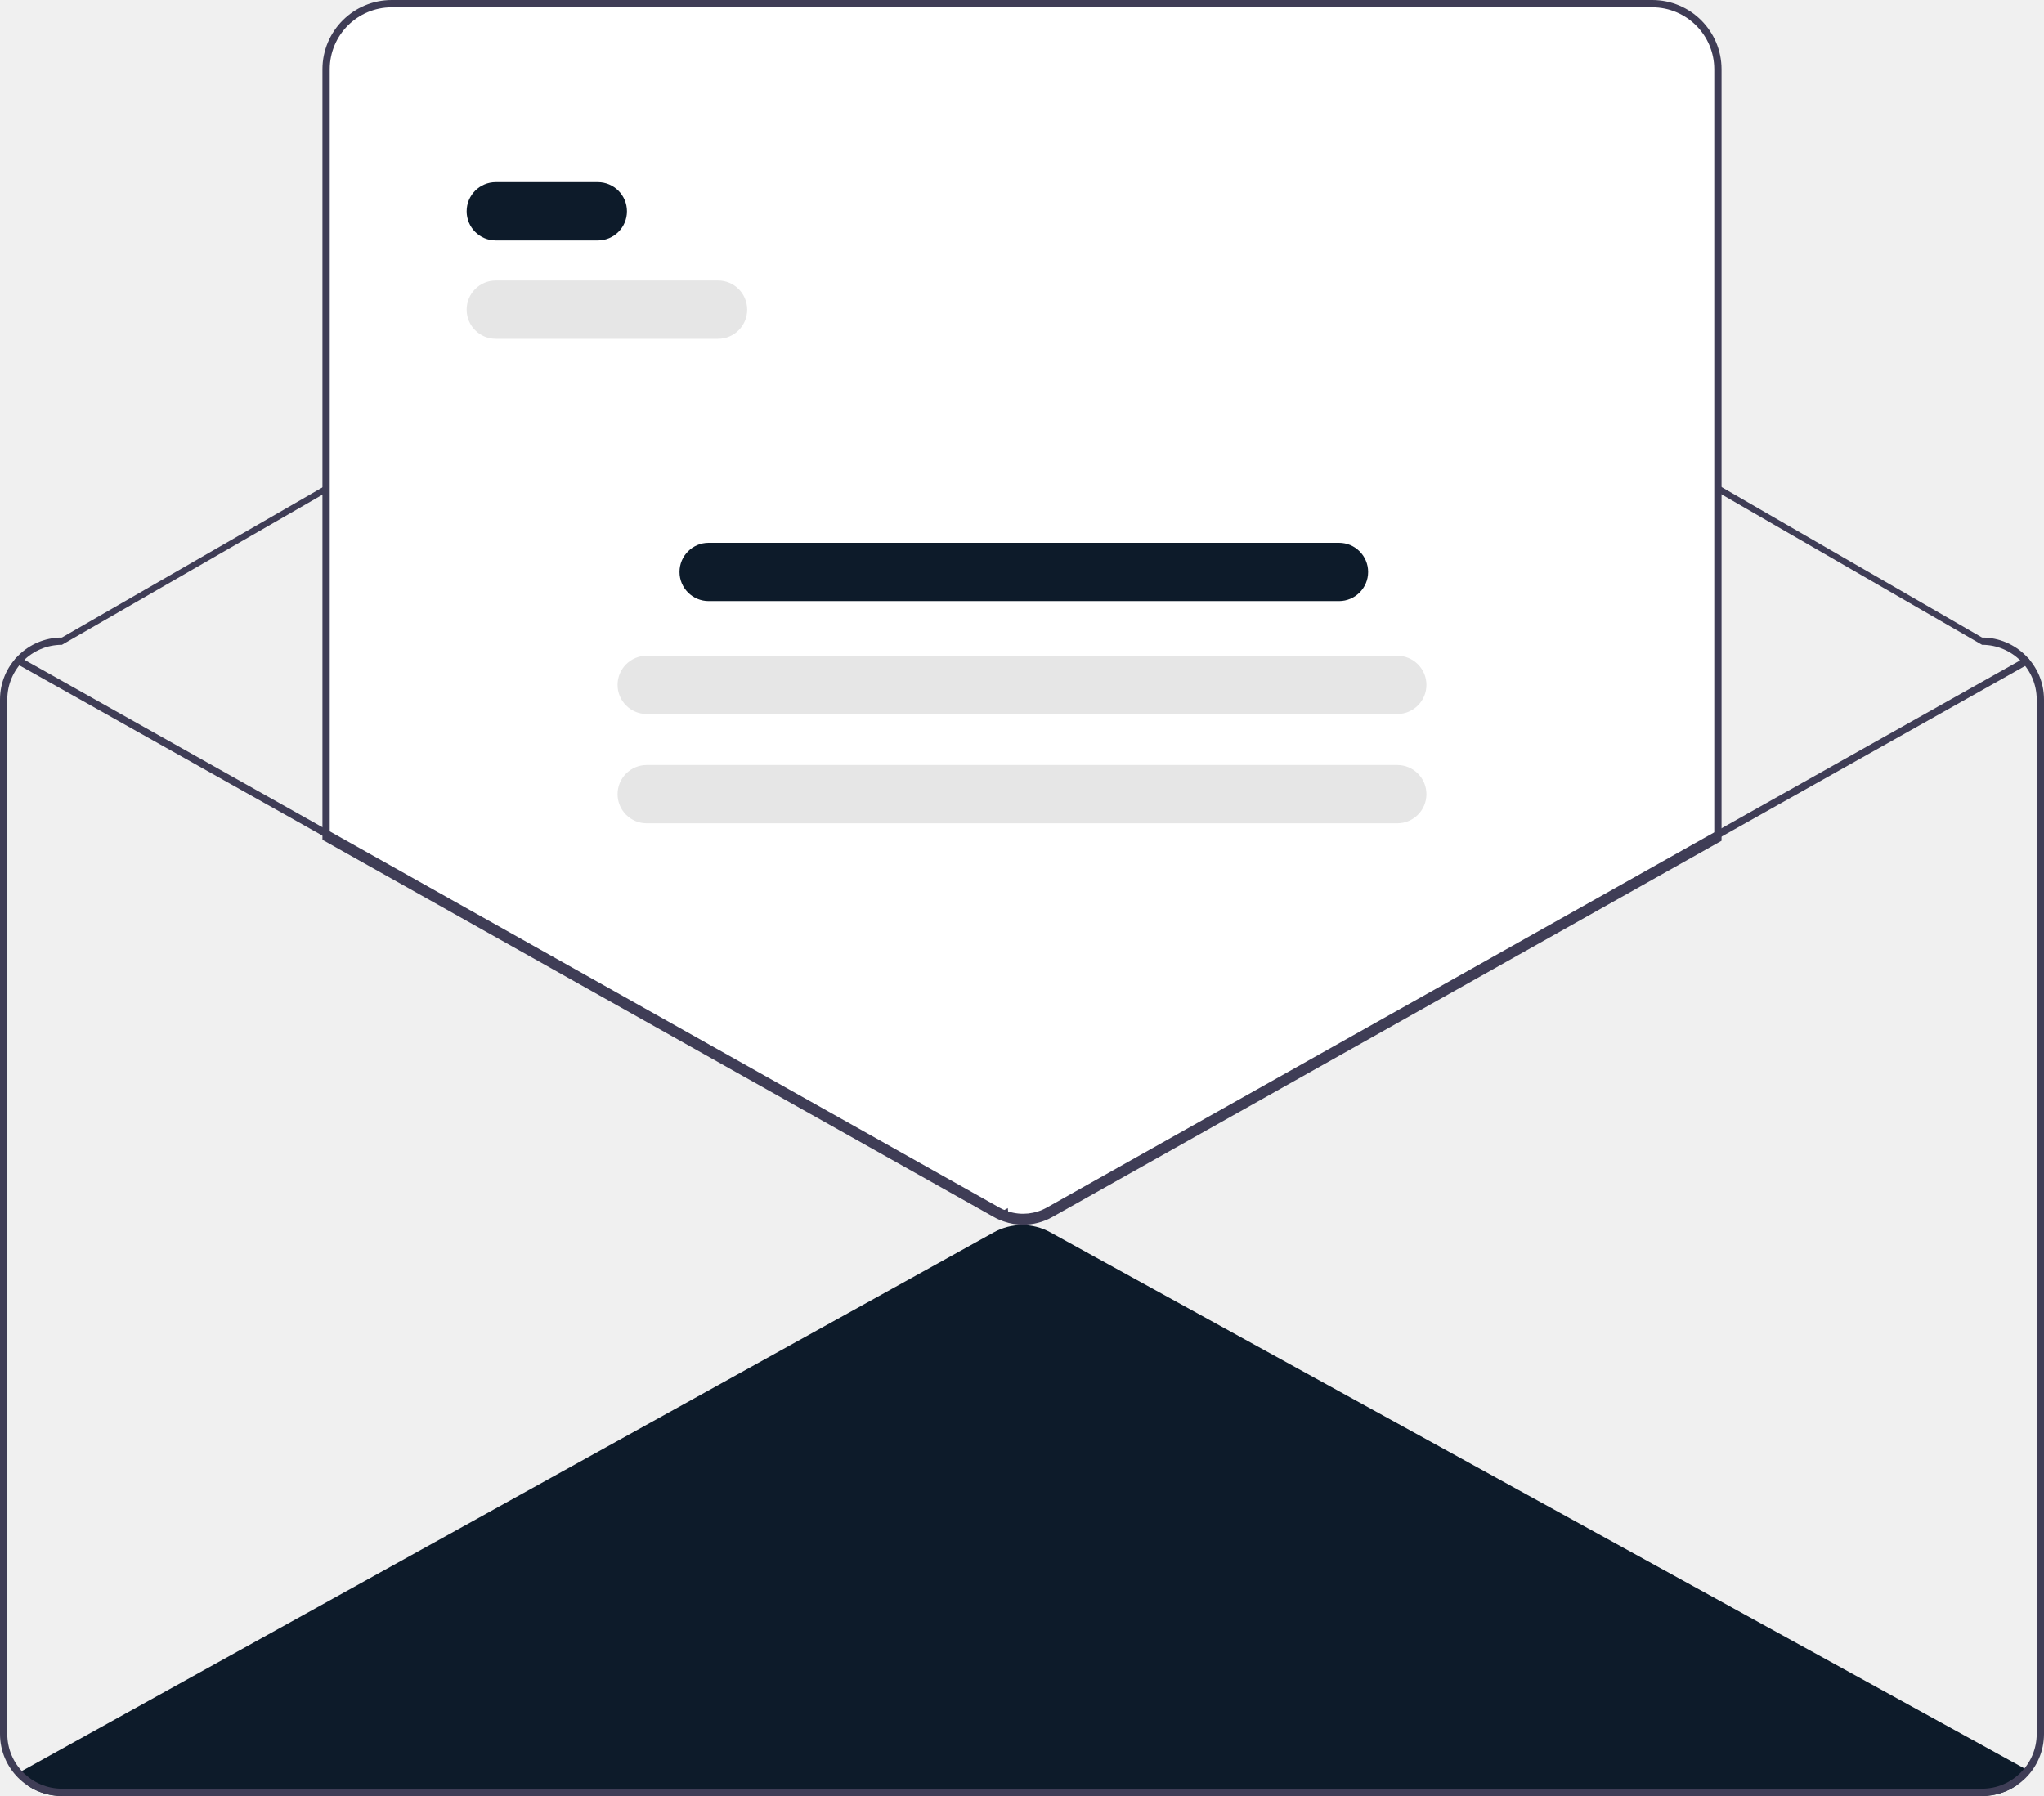
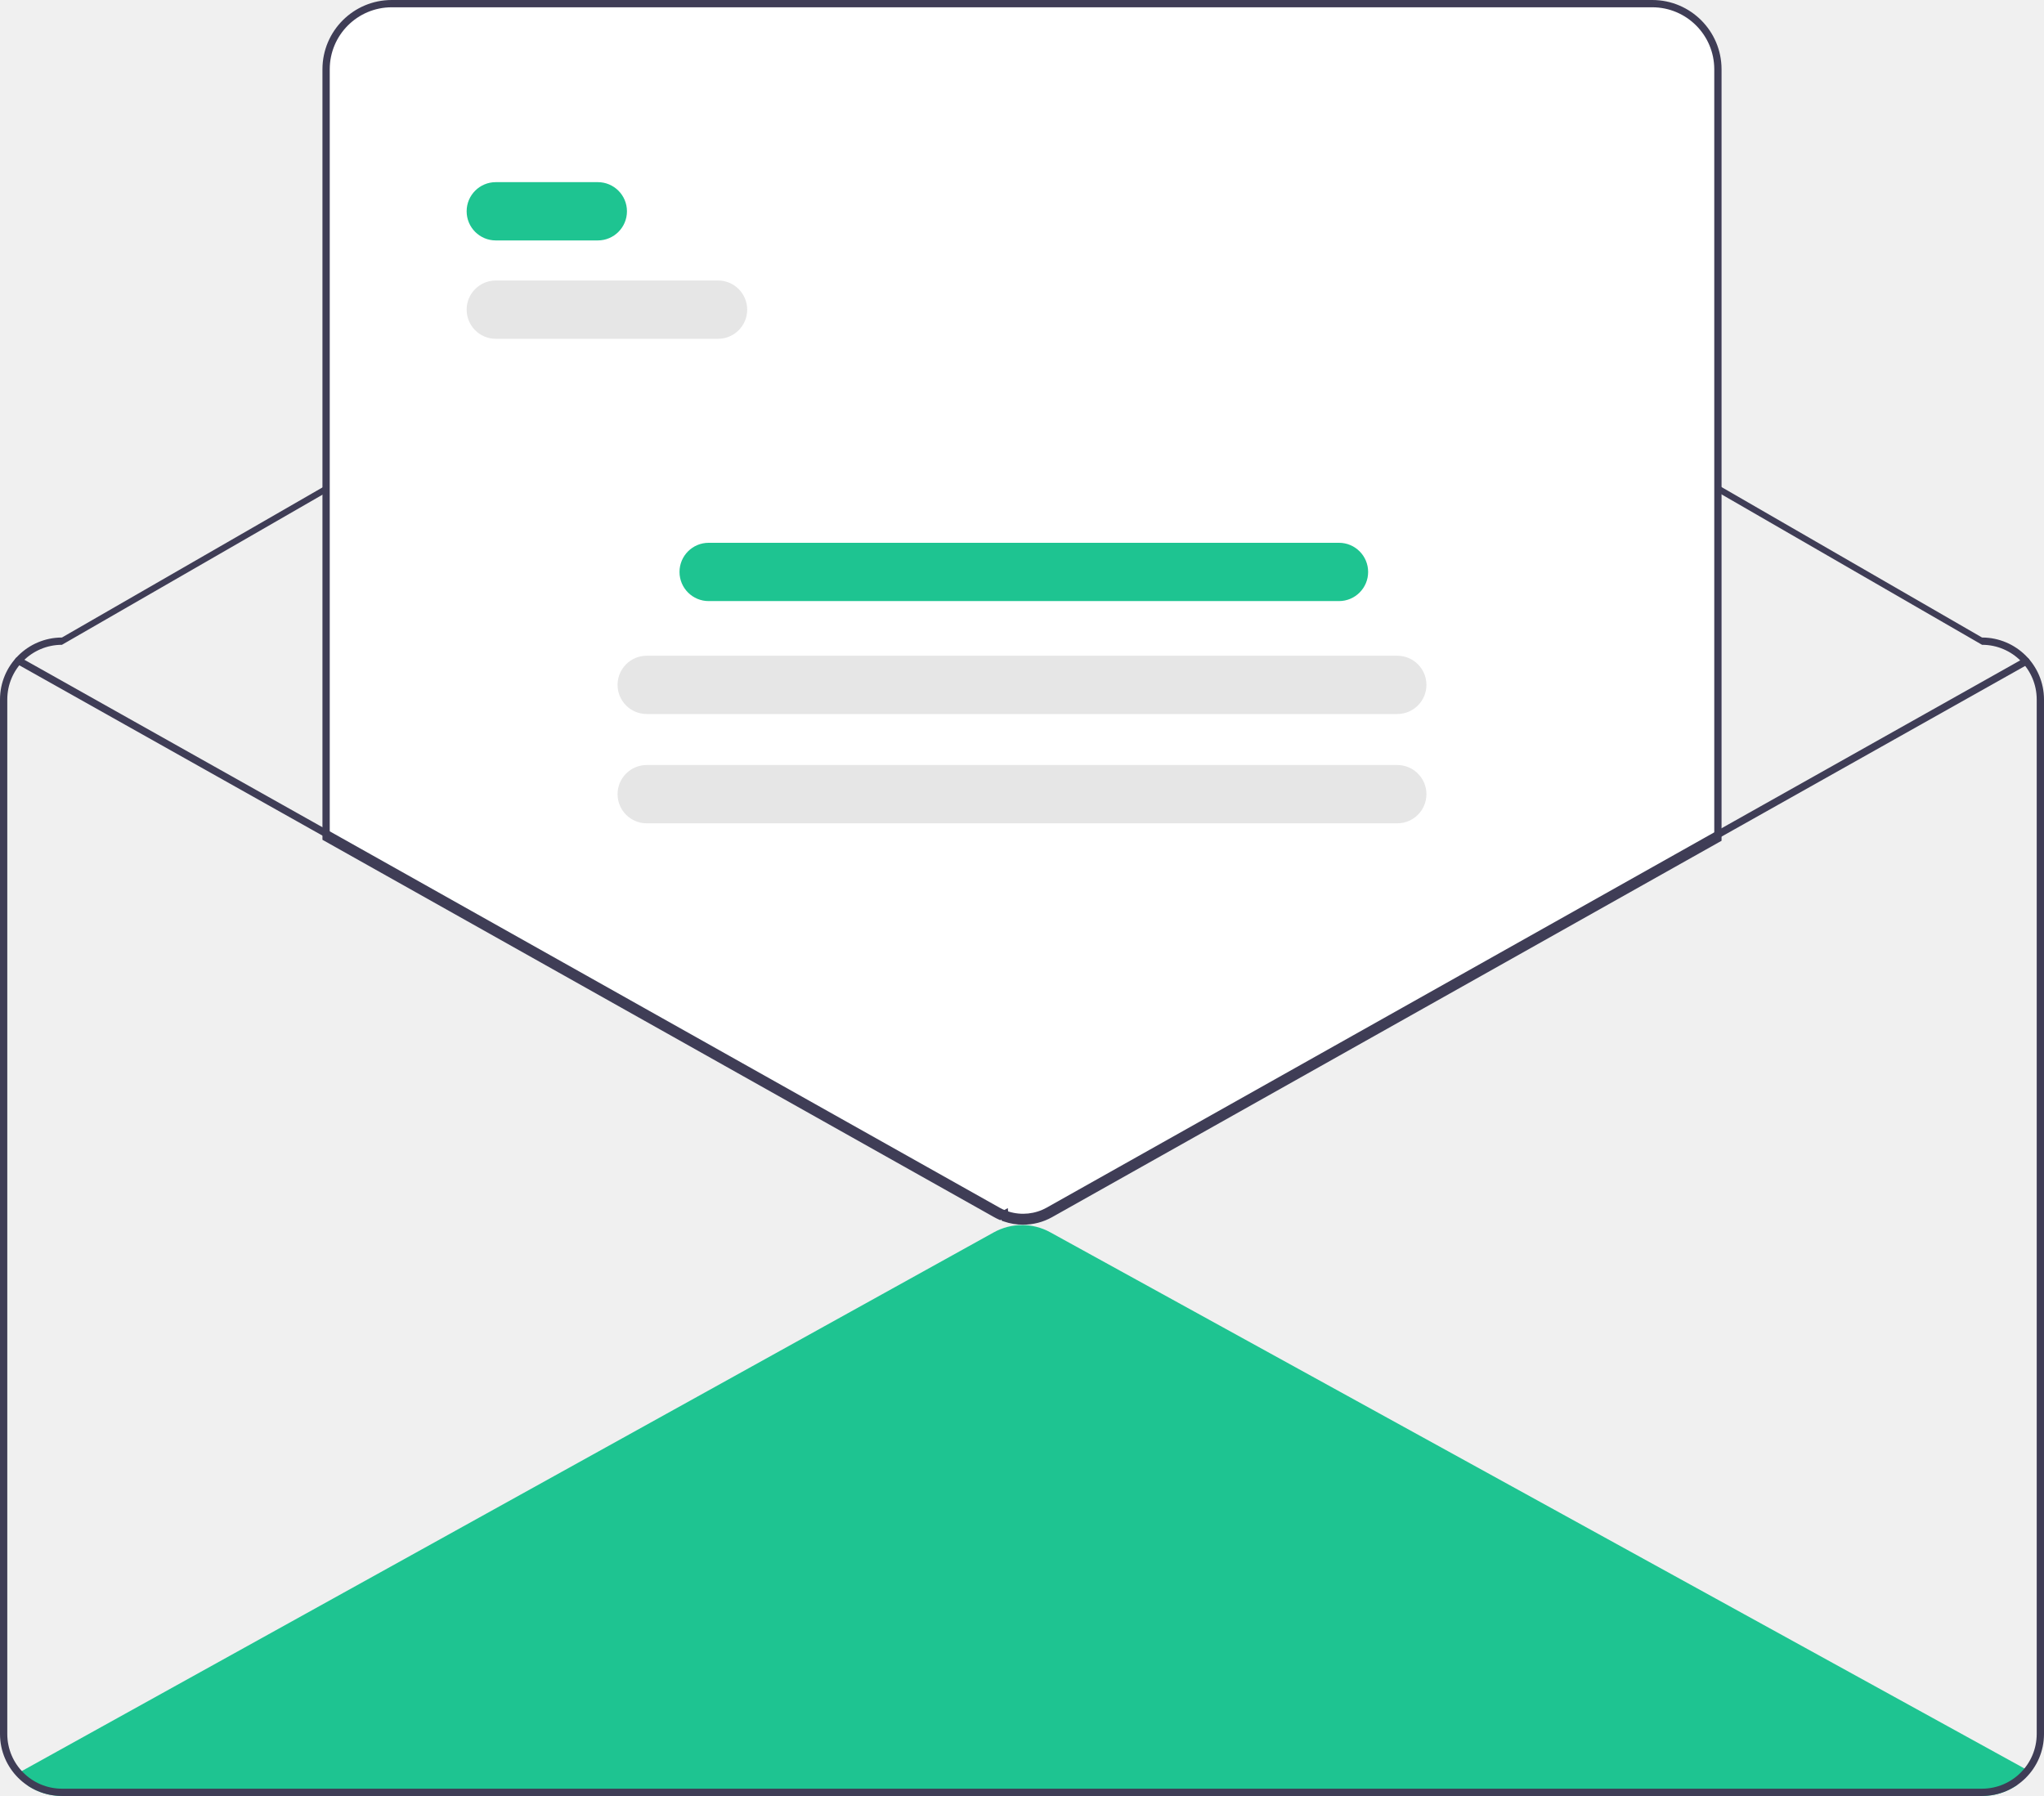
<svg xmlns="http://www.w3.org/2000/svg" data-name="Layer 1" width="561" height="493" viewBox="0 0 561 493">
-   <path d="M876.03,689.45c-.98,1.37-1.97,2.73-2.95,4.08A16.828,16.828,0,0,1,863.5,696.5h-527a16.904,16.904,0,0,1-9.21-2.72c-.91-1.2-1.81-2.41-2.72-3.62l.91-.5L592.27,541.78a16.019,16.019,0,0,1,15.47-.02L875.13,688.95Z" transform="translate(-319.5 -203.5)" fill="#0d1b2a" />
+   <path d="M876.03,689.45c-.98,1.37-1.97,2.73-2.95,4.08A16.828,16.828,0,0,1,863.5,696.5h-527a16.904,16.904,0,0,1-9.21-2.72c-.91-1.2-1.81-2.41-2.72-3.62l.91-.5L592.27,541.78a16.019,16.019,0,0,1,15.47-.02L875.13,688.95Z" transform="translate(-319.5 -203.5)" fill="#1ec491" />
  <path d="M863.5,378.5,632.282,244.97a64.023,64.023,0,0,0-63.981-.032L336.5,378.5a17.024,17.024,0,0,0-17,17v284a17.02,17.02,0,0,0,17,17h527a17.029,17.029,0,0,0,17-17v-284A17.024,17.024,0,0,0,863.5,378.5Zm15,301a15.036,15.036,0,0,1-15,15h-527a15.027,15.027,0,0,1-15-15v-284a15.018,15.018,0,0,1,15-15L568.3,246.938a64.023,64.023,0,0,1,63.981.032L863.5,380.5a15.018,15.018,0,0,1,15,15Z" transform="translate(-319.5 -203.5)" fill="#3f3d56" />
  <path d="M600.3,539.18a15.363,15.363,0,0,1-5.116-.858l-.302-.107-.061-.672c-.188.093-.379.182-.569.266l-.201.088-.201-.089c-.421-.185-.84-.395-1.244-.622L408.5,433.732V222.5A18.521,18.521,0,0,1,427,204H773a18.521,18.521,0,0,1,18.5,18.5V434.002l-.255.144-183.25,103.04A15.757,15.757,0,0,1,600.3,539.18Z" transform="translate(-319.5 -203.5)" fill="#fff" />
  <path d="M600.3,539.68a15.856,15.856,0,0,1-5.282-.887l-.605-.213-.026-.286-.337.148-.402-.177c-.437-.192-.87-.409-1.288-.645L408,434.025V222.5a19.022,19.022,0,0,1,19-19H773a19.022,19.022,0,0,1,19,19V434.295L608.24,537.622A16.253,16.253,0,0,1,600.3,539.68Zm-4.013-2.577a14.492,14.492,0,0,0,10.974-1.226L790,433.125V222.5a17.019,17.019,0,0,0-17-17H427a17.019,17.019,0,0,0-17,17V432.854l11.99,6.733,171.35,96.291q.35.197.71.371.36-.174.709-.37l1.347-.759Z" transform="translate(-319.5 -203.5)" fill="#3f3d56" />
  <path d="M876.07,385.88,803.5,426.68,791,433.71,607.75,536.75a15.242,15.242,0,0,1-7.45,1.93,14.911,14.911,0,0,1-4.95-.83,12.054,12.054,0,0,1-1.3-.5q-.614-.27-1.2-.6L421.5,440.46,409,433.44l-84.92-47.72a1.011,1.011,0,0,1-.38-1.37.999.999,0,0,1,1.36-.38L409,431.14l12.5,7.02L593.83,535a13.074,13.074,0,0,0,1.78.83c.26.1.53.19.8.27A13.264,13.264,0,0,0,606.77,535L791,431.42l12.5-7.03,71.59-40.25a.998.998,0,1,1,.98,1.74Z" transform="translate(-319.5 -203.5)" fill="#3f3d56" />
-   <path d="M483.575,269.5h-28a8,8,0,0,1,0-16h28a8,8,0,0,1,0,16Z" transform="translate(-319.5 -203.5)" fill="#0d1b2a" />
+   <path d="M483.575,269.5h-28a8,8,0,0,1,0-16h28a8,8,0,0,1,0,16Z" transform="translate(-319.5 -203.5)" fill="#1ec491" />
  <path d="M516.575,296.5h-61a8,8,0,0,1,0-16h61a8,8,0,0,1,0,16Z" transform="translate(-319.5 -203.5)" fill="#e6e6e6" />
-   <path d="M687,368.5H514a8,8,0,0,1,0-16H687a8,8,0,0,1,0,16Z" transform="translate(-319.5 -203.5)" fill="#0d1b2a" />
+   <path d="M687,368.5H514a8,8,0,0,1,0-16H687a8,8,0,0,1,0,16Z" transform="translate(-319.5 -203.5)" fill="#1ec491" />
  <path d="M703,399.5H497a8,8,0,0,1,0-16H703a8,8,0,0,1,0,16Z" transform="translate(-319.5 -203.5)" fill="#e6e6e6" />
  <path d="M703,429.5H497a8,8,0,0,1,0-16H703a8,8,0,0,1,0,16Z" transform="translate(-319.5 -203.5)" fill="#e6e6e6" />
</svg>
